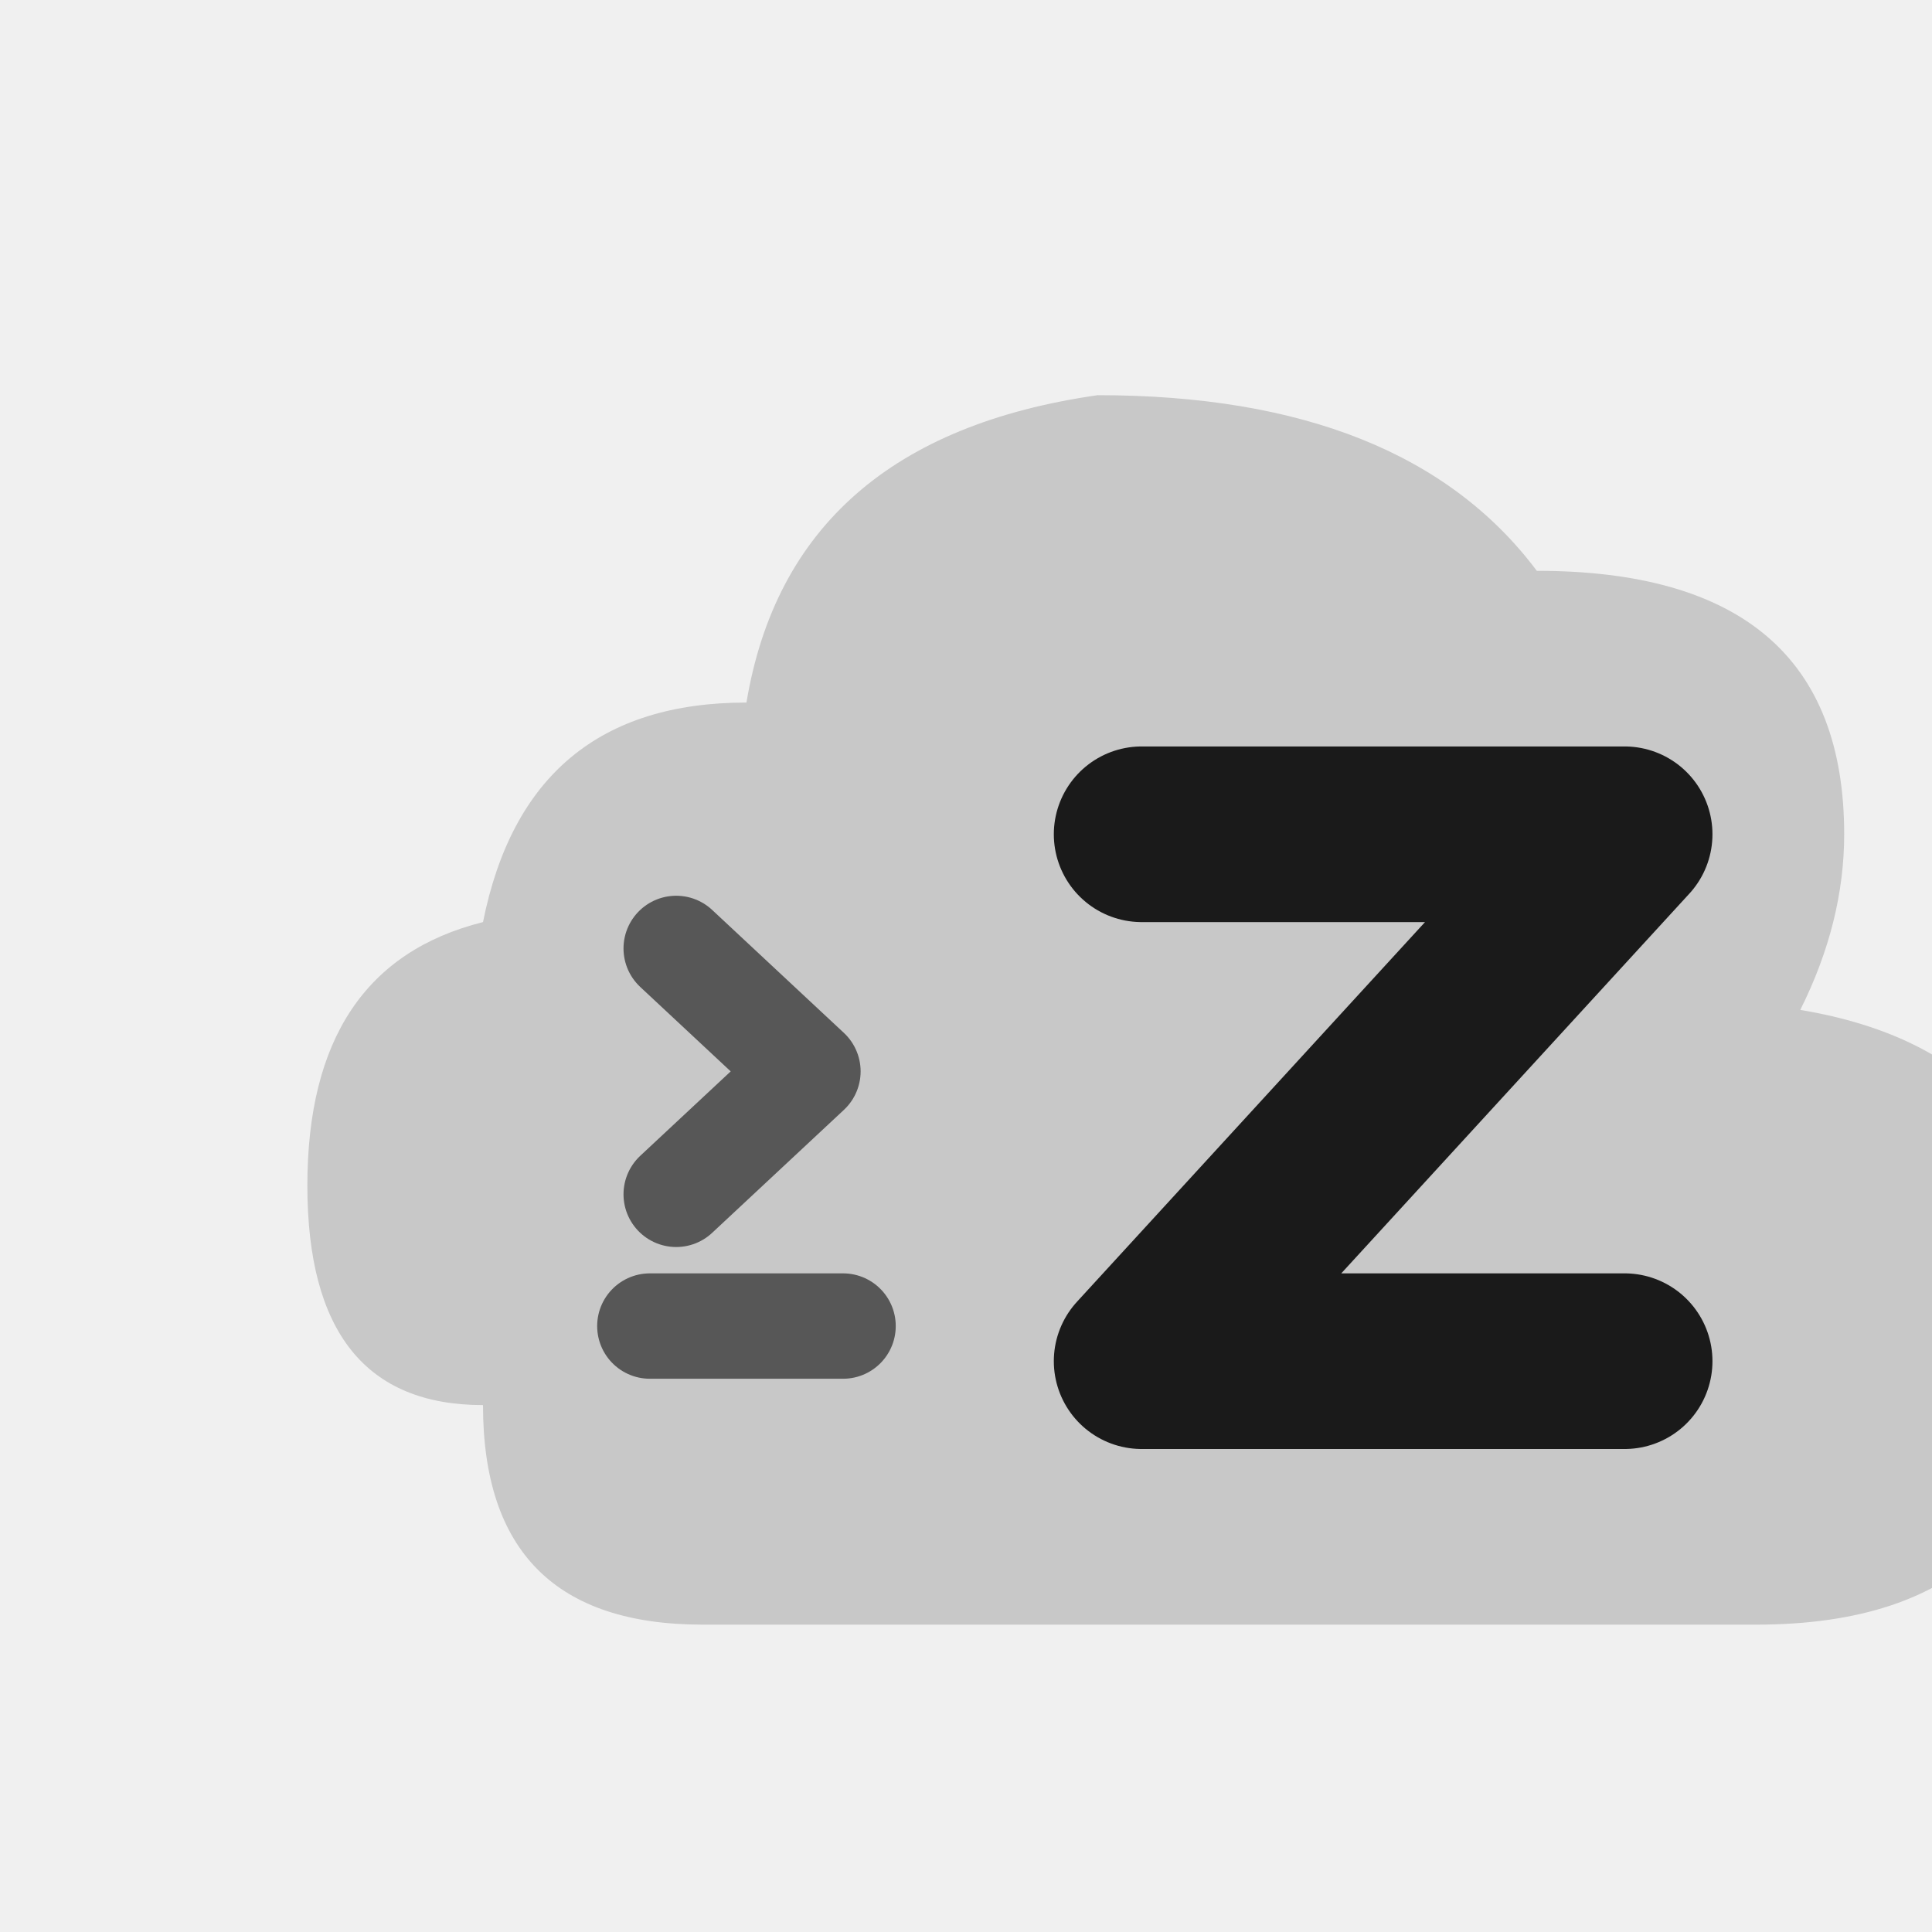
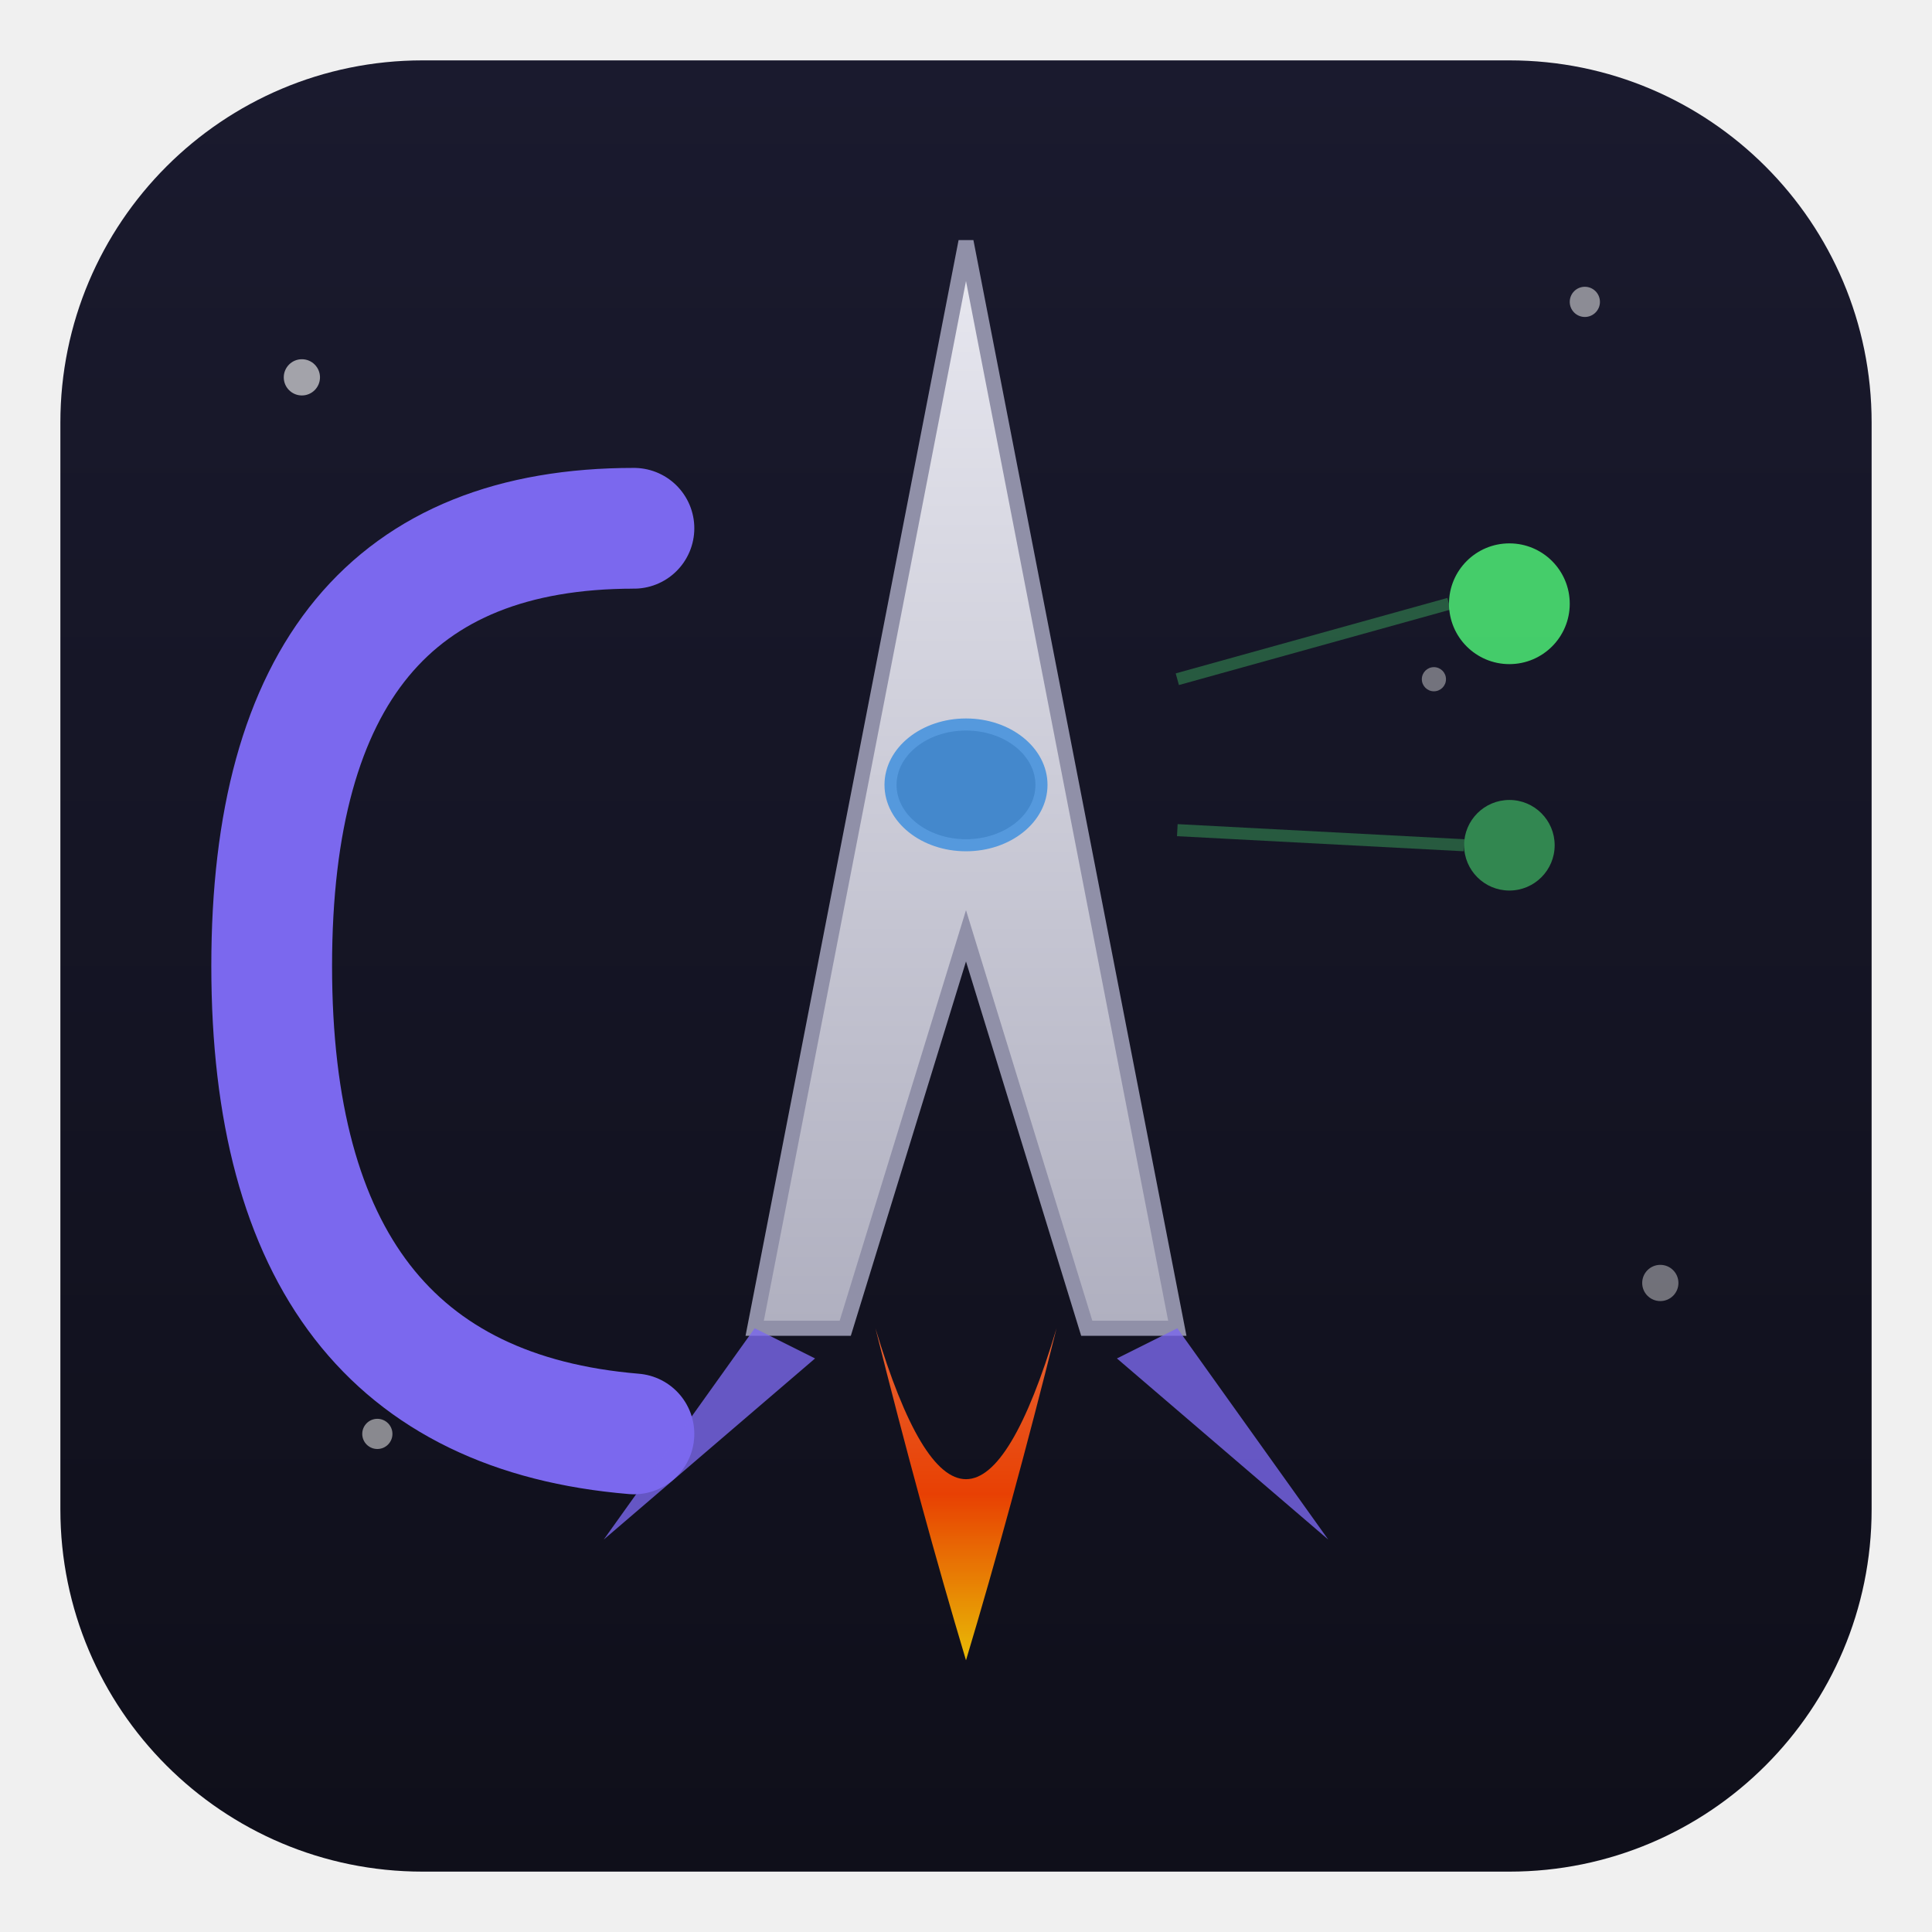
- <svg xmlns="http://www.w3.org/2000/svg" viewBox="0 0 22 22" width="22" height="22">
-   <path d="M5.5 16 Q5.5 18.5,8 18.5 L20 18.5 Q23.5 18.5,23.5 15 Q23.5 12,20.5 11.5 Q21 10.5,21 9.5 Q21 6.5,17.5 6.5 Q16 4.5,12.5 4.5 Q9 5,8.5 8 Q6 8,5.5 10.5 Q3.5 11,3.5 13.5 Q3.5 16,5.5 16 Z" fill="#c8c8c8" />
-   <path d="M13 9.5 L18.5 9.5 L13 15.5 L18.5 15.5" fill="none" stroke="#1a1a1a" stroke-width="2" stroke-linecap="round" stroke-linejoin="round" />
-   <g opacity="0.65">
-     <path d="M7.7 10.8 L9.2 12.2 L7.7 13.6" fill="none" stroke="#1a1a1a" stroke-width="1.2" stroke-linecap="round" stroke-linejoin="round" />
-     <line x1="7.4" y1="15.1" x2="9.6" y2="15.1" stroke="#1a1a1a" stroke-width="1.2" stroke-linecap="round" />
-   </g>
+ <svg xmlns="http://www.w3.org/2000/svg" viewBox="0 0 128 128" width="128" height="128">
+   <defs>
+     <linearGradient id="bg" x1="0" y1="0" x2="0" y2="1">
+       <stop offset="0%" stop-color="#1a1a2e" />
+       <stop offset="100%" stop-color="#0f0f1a" />
+     </linearGradient>
+     <linearGradient id="rocket" x1="0" y1="0" x2="0" y2="1">
+       <stop offset="0%" stop-color="#e8e8f0" />
+       <stop offset="100%" stop-color="#b0b0c0" />
+     </linearGradient>
+     <linearGradient id="flame" x1="0" y1="0" x2="0" y2="1">
+       <stop offset="0%" stop-color="#ff6b35" />
+       <stop offset="50%" stop-color="#ff4500" />
+       <stop offset="100%" stop-color="#ffcc02" />
+     </linearGradient>
+   </defs>
+   <rect x="4" y="4" width="120" height="120" rx="24" fill="url(#bg)" />
+   <circle cx="20" cy="25" r="1.2" fill="#ffffff" opacity="0.6" />
+   <circle cx="105" cy="20" r="1" fill="#ffffff" opacity="0.5" />
+   <circle cx="95" cy="45" r="0.8" fill="#ffffff" opacity="0.4" />
+   <circle cx="25" cy="95" r="1" fill="#ffffff" opacity="0.5" />
+   <circle cx="110" cy="85" r="1.2" fill="#ffffff" opacity="0.4" />
+   <circle cx="15" cy="60" r="0.8" fill="#ffffff" opacity="0.3" />
+   <path d="M42 35 Q18 35,18 64 Q18 93,42 95" fill="none" stroke="#7B68EE" stroke-width="8" stroke-linecap="round" />
+   <path d="M64 16 L78 88 L72 88 L64 62 L56 88 L50 88 Z" fill="url(#rocket)" stroke="#9090a8" stroke-width="1" />
+   <ellipse cx="64" cy="52" rx="5" ry="4" fill="#4488cc" stroke="#5599dd" stroke-width="0.8" />
+   <path d="M50 88 L40 102 L54 90" fill="#7B68EE" opacity="0.8" />
+   <path d="M78 88 L88 102 L74 90" fill="#7B68EE" opacity="0.8" />
+   <path d="M58 88 Q64 108,70 88 Q67 100,64 110 Q61 100,58 88" fill="url(#flame)" opacity="0.9" />
+   <circle cx="100" cy="40" r="4" fill="#50fa7b" opacity="0.8" />
+   <circle cx="100" cy="56" r="3" fill="#50fa7b" opacity="0.5" />
+   <line x1="96" y1="40" x2="78" y2="45" stroke="#50fa7b" stroke-width="0.8" opacity="0.3" />
+   <line x1="97" y1="56" x2="78" y2="55" stroke="#50fa7b" stroke-width="0.8" opacity="0.3" />
</svg>
